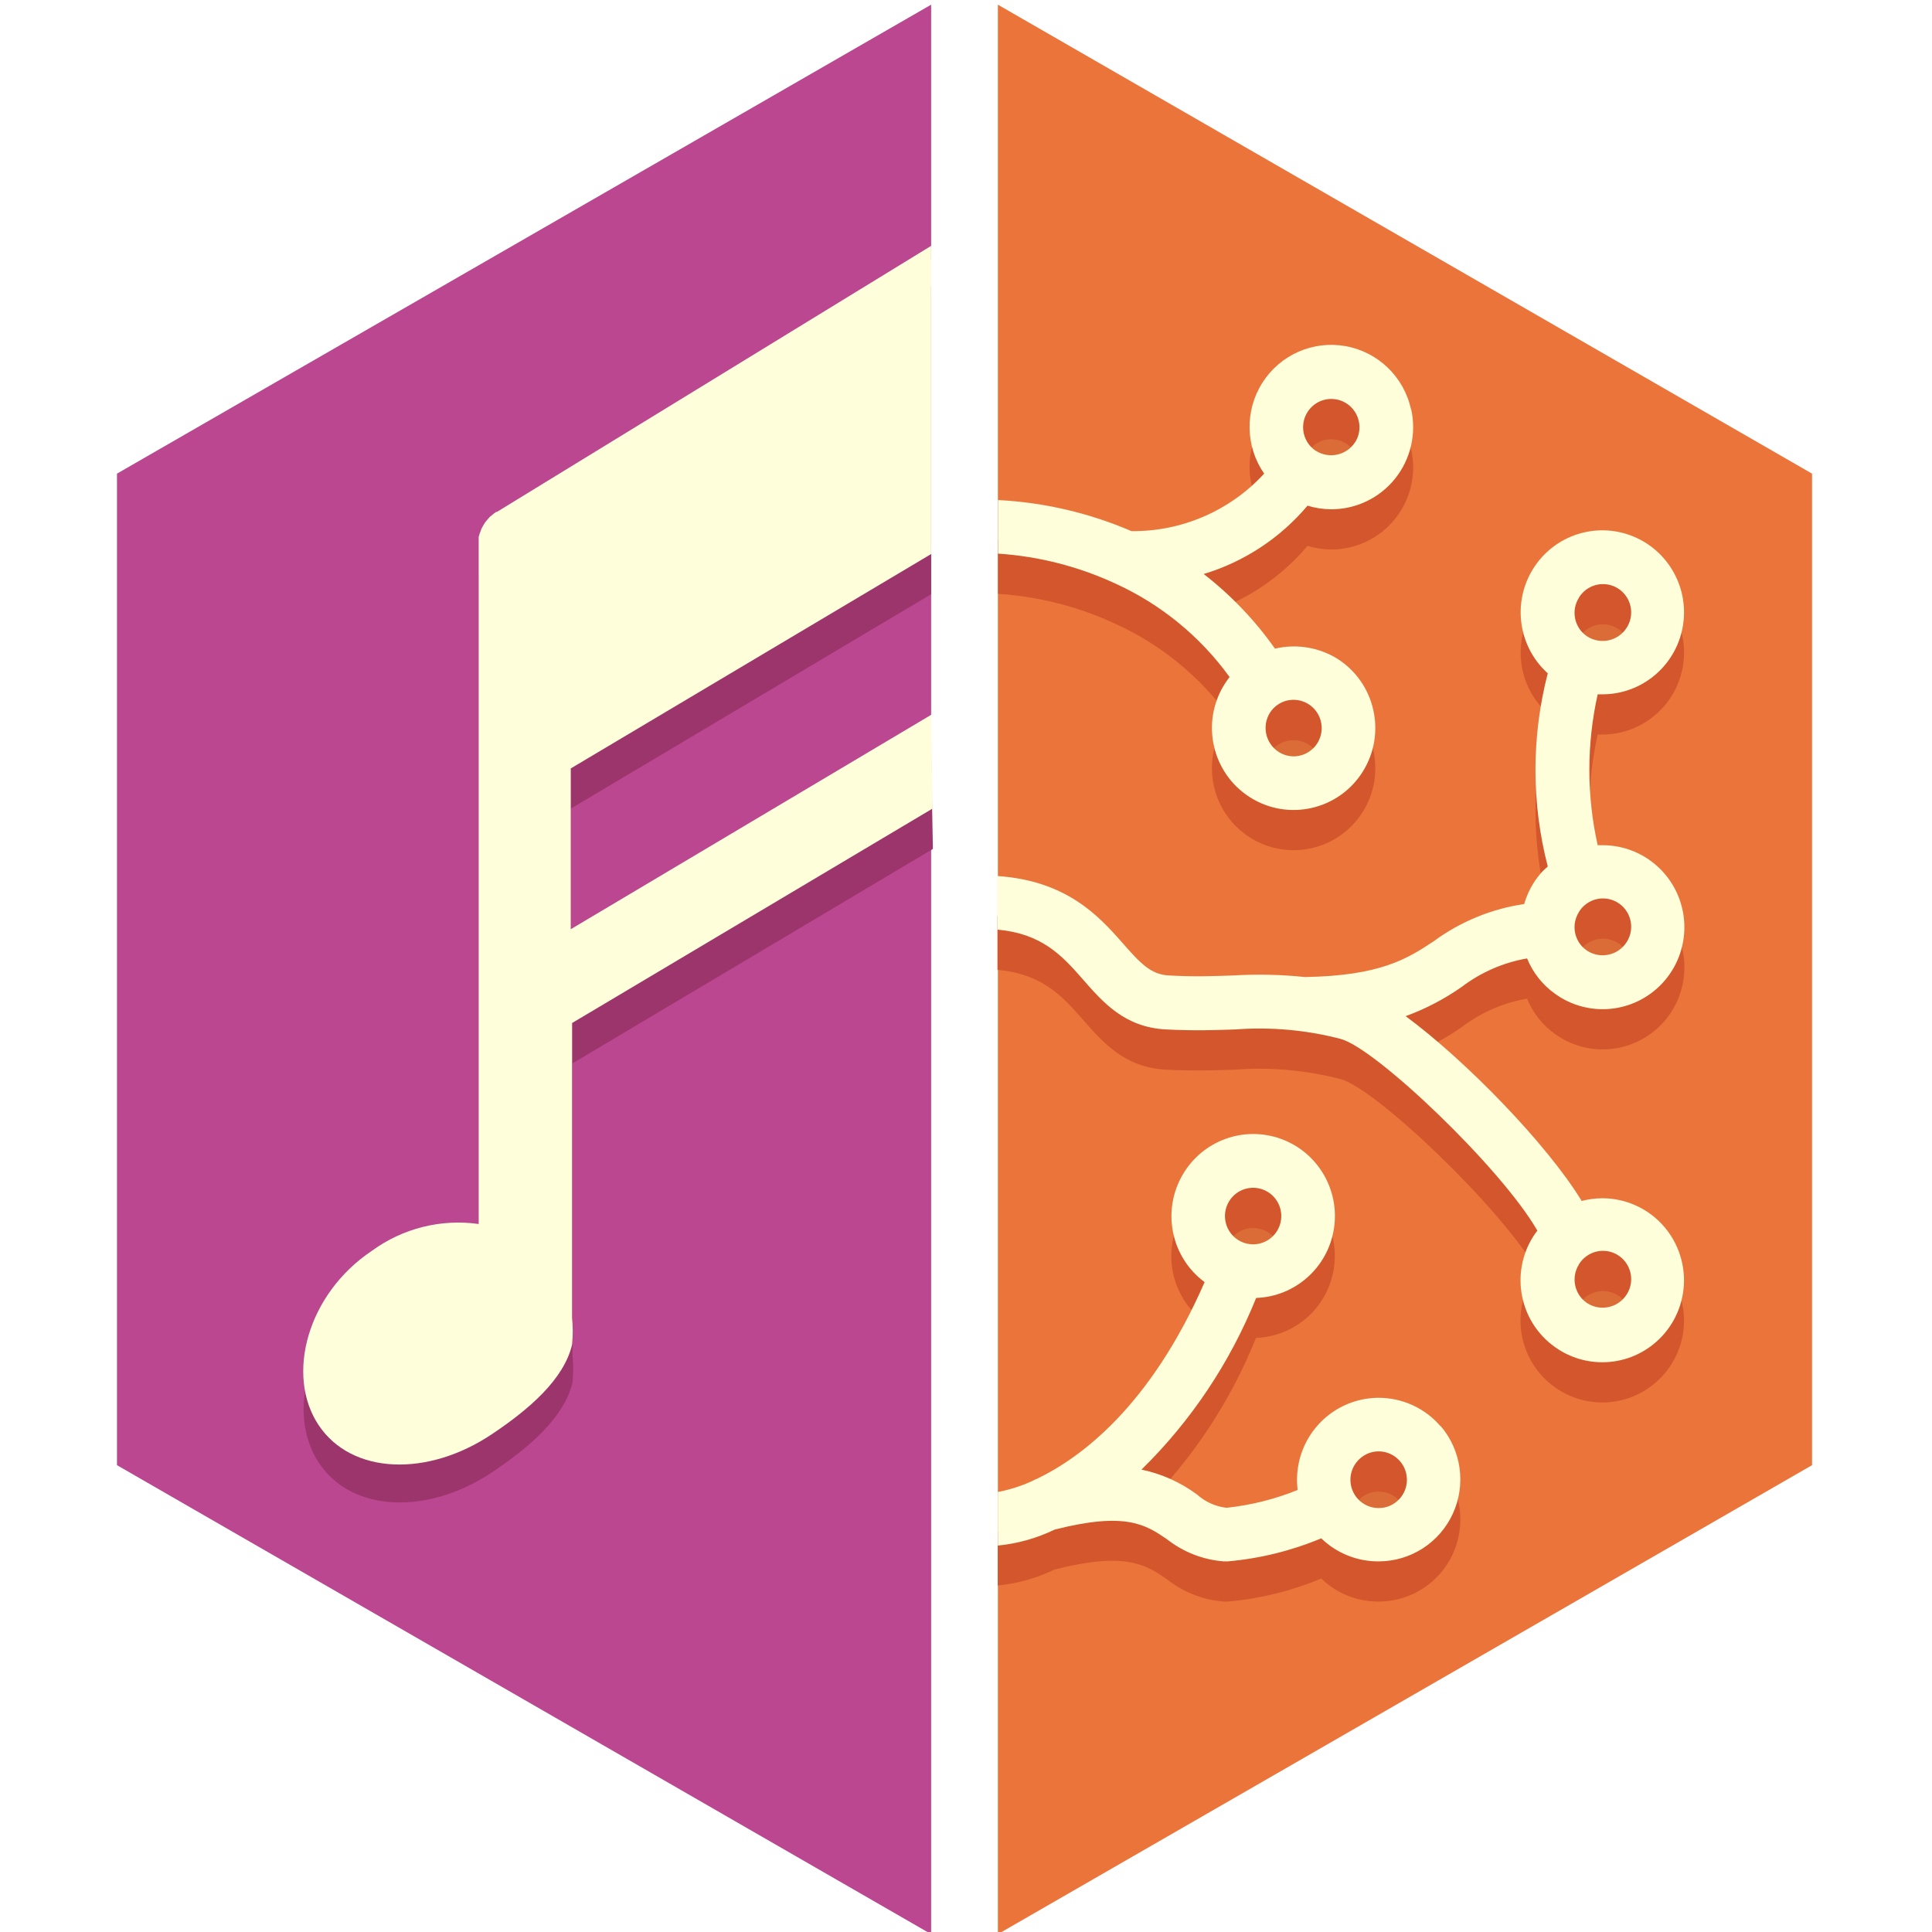
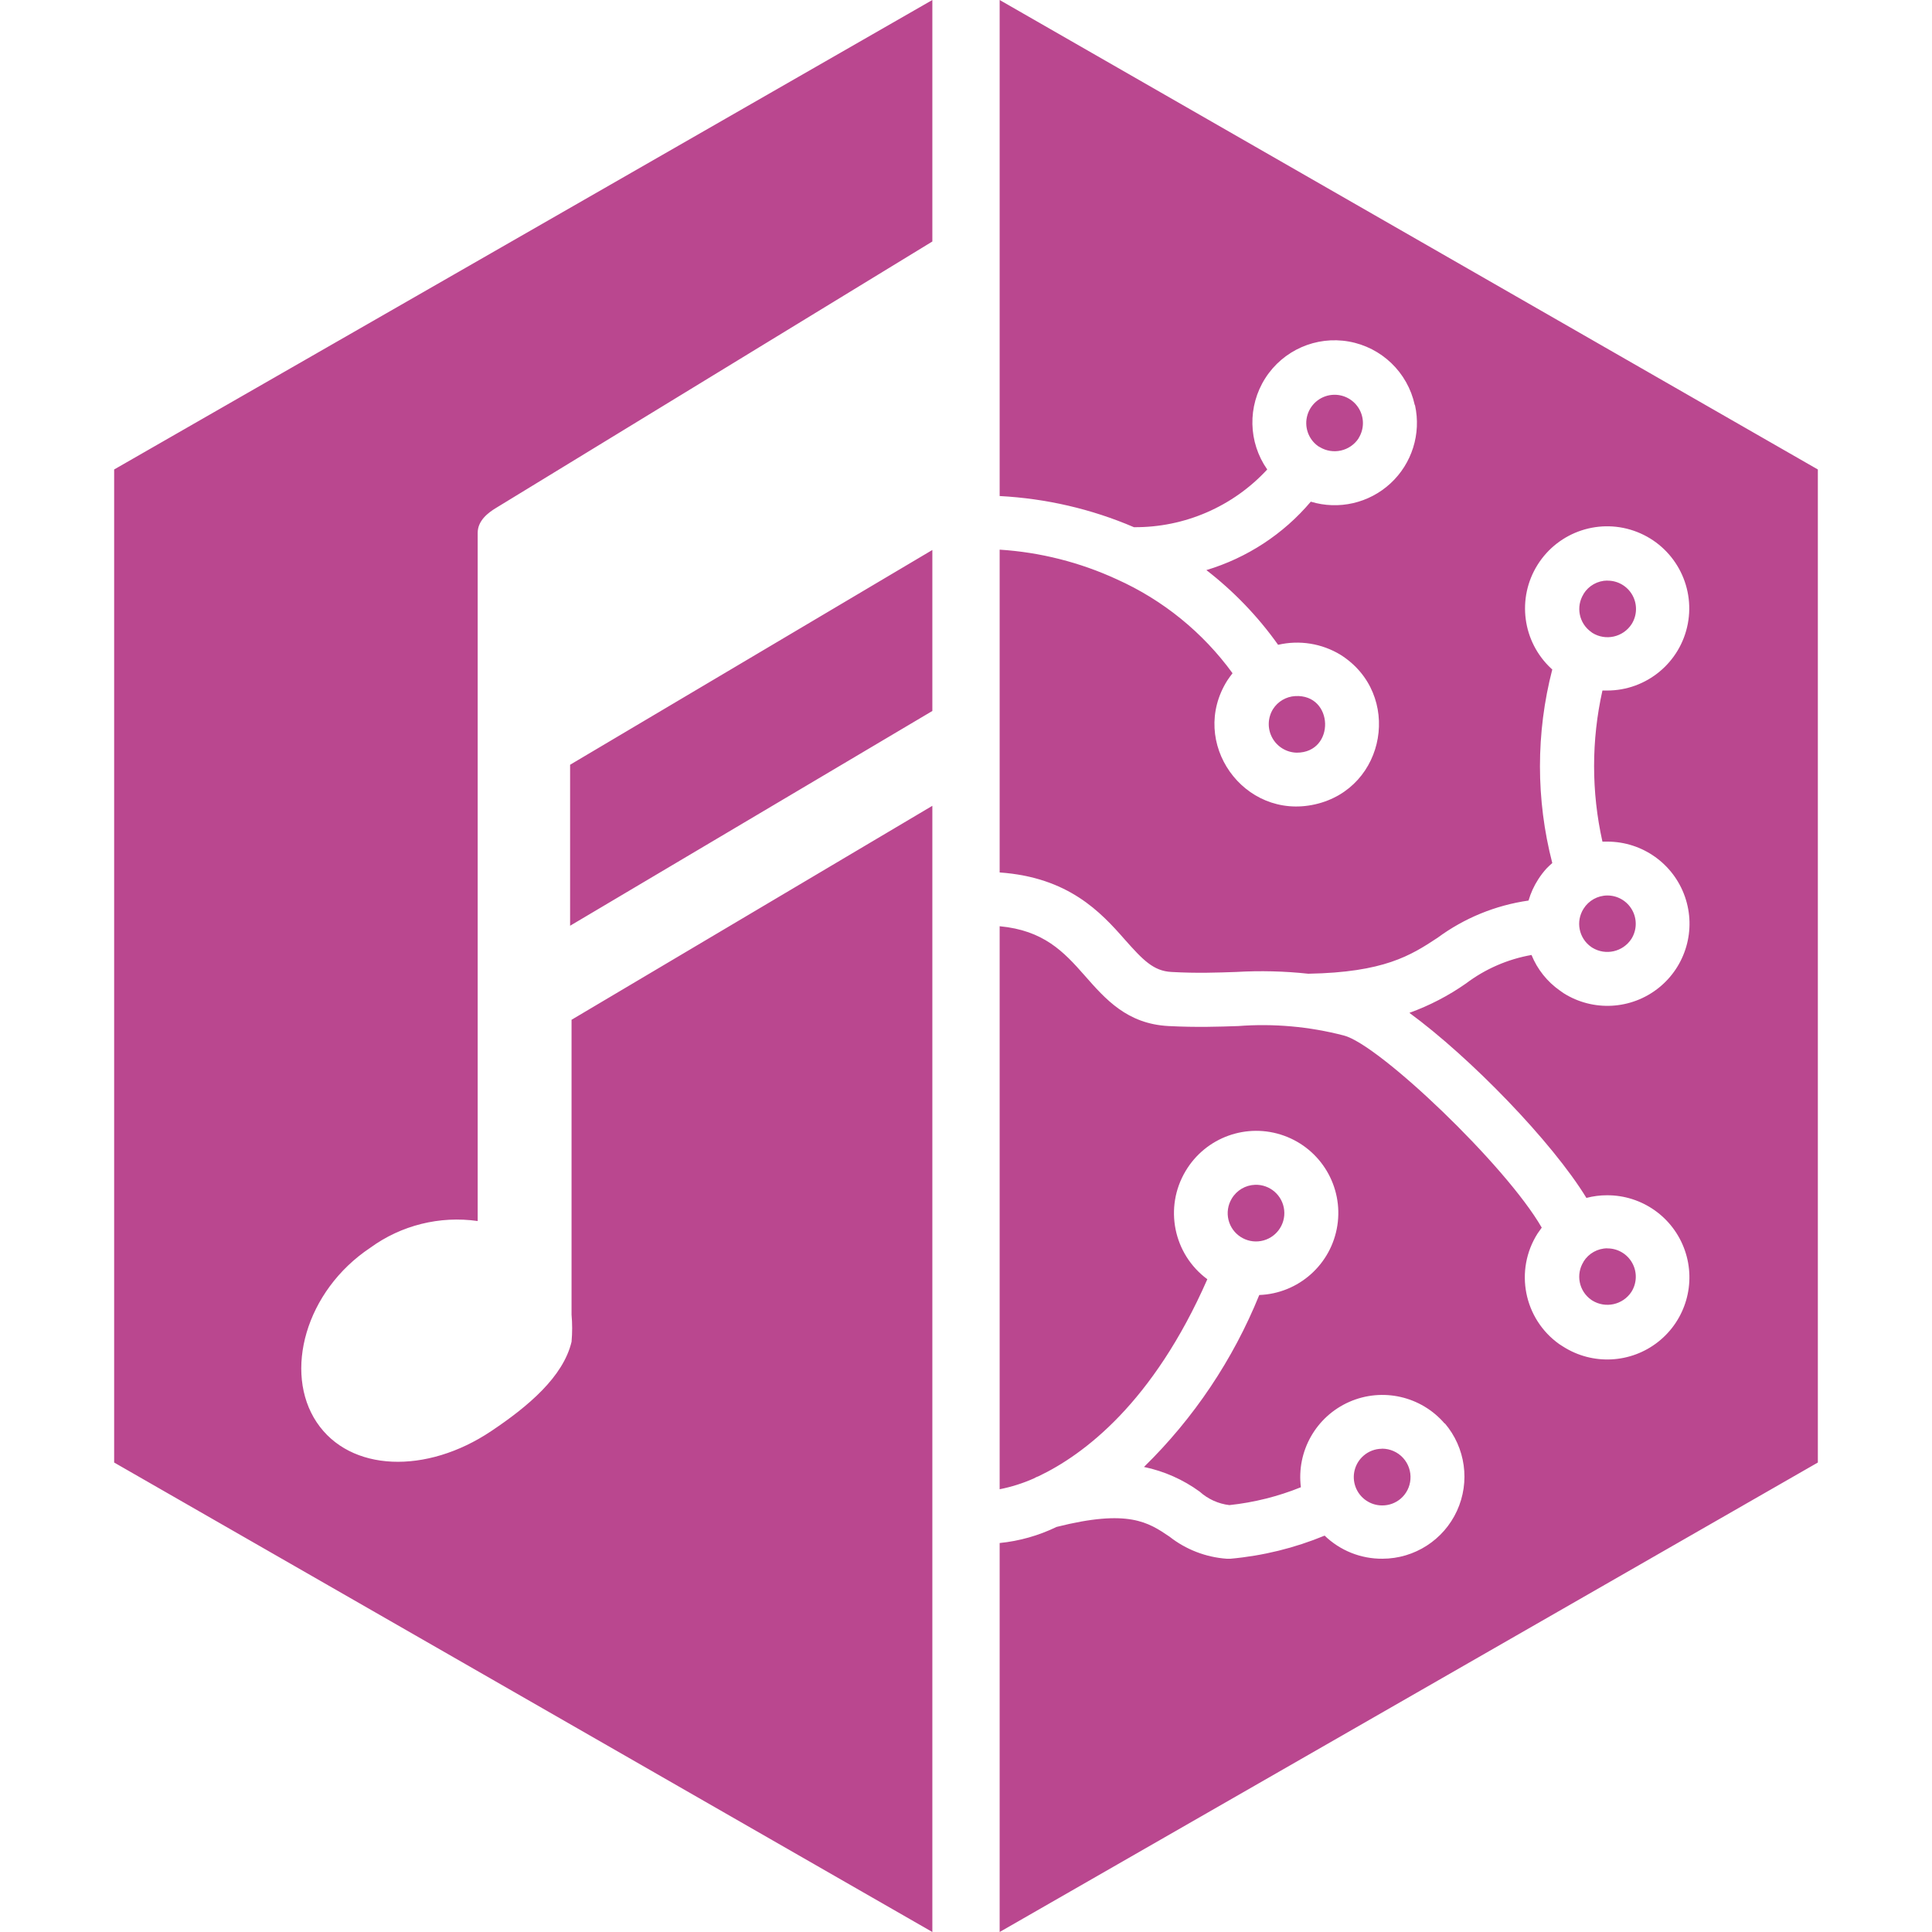
- <svg xmlns="http://www.w3.org/2000/svg" height="512" viewBox="0 0 512 512" width="512" version="1.1" id="svg22">
-   <defs id="defs22" />
-   <g transform="matrix(3.591656,0,0,3.55089,24.06878,1.238465)" id="g22">
-     <path d="m 66,0 v 144 l 61,-35 V 35 Z" fill="#eb743b" transform="matrix(0.9848046,0,0,1,1.929811,0)" id="path1" />
-     <path d="m 61,60 -1,-1 v -5 l 1,-1 V 41 H 60 V 20 l 1,-1 V 0 L 0,35 v 74 l 61,35 z" fill="#ba478f" transform="matrix(0.9848046,0,0,1,1.929811,0)" id="path2" />
-     <path d="m 65.33,55.86 -27,16 V 60.21 L 65.33,44 V 21.41 L 32.81,40.68 h -0.06 a 2.77,2.77 0 0 0 -0.26,0.2 l -0.21,0.17 a 2.9,2.9 0 0 0 -0.19,0.22 c -0.06,0.07 -0.13,0.14 -0.18,0.22 a 2.52,2.52 0 0 0 -0.15,0.25 2.8,2.8 0 0 0 -0.13,0.25 c 0,0.09 -0.07,0.18 -0.1,0.28 a 2.76,2.76 0 0 0 -0.08,0.27 2.56,2.56 0 0 0 0,0.27 3,3 0 0 0 0,0.32 v 0.08 50.61 a 11,11 0 0 0 -8,2 c -4.84,3.22 -6.48,9.28 -4,13 2.48,3.72 8.19,3.9 13,0.68 2.76,-1.84 5.38,-4.07 6,-6.68 a 10.61,10.61 0 0 0 0,-2 c 0,-0.14 0,-0.28 0,-0.42 V 78.82 l 27,-16.15 z" opacity="0.07" transform="matrix(0.9848046,0,0,1,-2.354089,-2.82)" id="path3" />
-     <path d="M 62.003,56 35.413,72 V 60 L 62.003,44 V 21 L 29.987,40.69 h -0.059 a 2.728,2.77 0 0 0 -0.256,0.2 l -0.207,0.17 a 2.836,2.88 0 0 0 -0.187,0.22 c -0.059,0.07 -0.128,0.14 -0.177,0.22 a 2.492,2.53 0 0 0 -0.148,0.25 c 0,0.08 -0.098,0.16 -0.128,0.25 -0.03,0.09 -0.069,0.18 -0.098,0.28 a 2.738,2.78 0 0 0 -0.079,0.27 2.531,2.57 0 0 0 0,0.27 2.954,3 0 0 0 0,0.32 v 0.08 50.61 a 10.833,11 0 0 0 -7.878,2 c -4.766,3.22 -6.382,9.28 -3.939,13 2.442,3.72 8.066,3.9 12.802,0.68 2.718,-1.84 5.298,-4.07 5.909,-6.68 a 10.449,10.61 0 0 0 0,-2 c 0,-0.14 0,-0.28 0,-0.42 v -21.4 l 26.59,-16 z" fill="#9d356d" stroke-width="0.992" id="path4" />
-     <path d="M 62.003,53 35.413,69 V 57 L 62.003,41 V 18 L 29.957,37.86 h -0.059 a 2.728,2.77 0 0 0 -0.256,0.2 l -0.207,0.17 a 2.856,2.9 0 0 0 -0.187,0.22 c -0.059,0.07 -0.128,0.14 -0.177,0.22 a 2.482,2.52 0 0 0 -0.148,0.25 2.757,2.8 0 0 0 -0.128,0.25 c 0,0.09 -0.069,0.18 -0.098,0.28 a 2.718,2.76 0 0 0 -0.079,0.27 2.521,2.56 0 0 0 0,0.27 2.954,3 0 0 0 0,0.32 V 40.39 91 a 10.833,11 0 0 0 -7.878,2 c -4.766,3.22 -6.382,9.28 -3.939,13 2.442,3.72 8.066,3.9 12.802,0.68 2.718,-1.84 5.298,-4.07 5.909,-6.68 a 10.449,10.61 0 0 0 0,-2 c 0,-0.14 0,-0.28 0,-0.42 V 76 L 62.101,60 Z" fill="#fffedb" stroke-width="0.992" id="path5" />
-     <g opacity="0.07" transform="matrix(0.9848046,0,0,1,-2.354089,-2.82)" id="g13">
-       <path d="m 87.66,94.56 a 2.11,2.11 0 1 1 -0.23,1.6 2.1,2.1 0 0 1 0.23,-1.6 z m 12.6,22.36 a 2.08,2.08 0 0 1 -1.37,0.51 2.11,2.11 0 0 1 -1.38,-3.72 2.08,2.08 0 0 1 1.37,-0.51 2.12,2.12 0 0 1 2.11,2.28 2.09,2.09 0 0 1 -0.73,1.44 z" id="path6" />
-       <path d="m 79.36,48.43 h 0.21 z" id="path7" />
-       <path d="M 90.73,58.08 A 2.07,2.07 0 0 1 91.4,57.42 2.11,2.11 0 1 1 92.51,61.33 2.1,2.1 0 0 1 91.39,61 2.13,2.13 0 0 1 90.73,58.08 Z m 6.38,-20.19 a 2.14,2.14 0 0 1 -2.91,0.65 l -0.1,-0.06 a 2.11,2.11 0 1 1 3.29,-2.17 2.08,2.08 0 0 1 -0.28,1.58 z" id="path8" />
-       <path d="m 113.88,49.49 a 2.113,2.113 0 1 1 3.57,2.26 2.14,2.14 0 0 1 -2.91,0.65 l -0.09,-0.06 a 2.1,2.1 0 0 1 -0.57,-2.85 z m 0,23.46 a 2.113,2.113 0 1 1 3.57,2.26 2.14,2.14 0 0 1 -2.91,0.65 L 114.45,75.8 A 2.1,2.1 0 0 1 113.88,73 Z m 0,26.3 a 2.113,2.113 0 1 1 3.57,2.26 2.14,2.14 0 0 1 -2.91,0.65 l -0.09,-0.06 a 2.11,2.11 0 0 1 -0.57,-2.84 z" id="path9" />
-       <path d="m 103.53,108.93 a 6.12,6.12 0 0 0 -10.72,4.74 19.86,19.86 0 0 1 -5.33,1.33 4,4 0 0 1 -2.22,-1 10.71,10.71 0 0 0 -4.15,-1.85 37.64,37.64 0 0 0 8.59,-12.81 6.12,6.12 0 1 0 -5.48,-9.24 6.12,6.12 0 0 0 1.62,8.06 c -4.05,9.22 -9.22,13.08 -12.57,14.68 a 2,2 0 0 0 -0.36,0.17 11.26,11.26 0 0 1 -2.56,0.81 v 4 a 12.59,12.59 0 0 0 4.25,-1.19 c 5.35,-1.36 6.84,-0.35 8.41,0.71 a 7.88,7.88 0 0 0 4.26,1.66 h 0.31 a 23.61,23.61 0 0 0 7,-1.72 6.13,6.13 0 0 0 4.31,1.72 6.12,6.12 0 0 0 4.64,-10.1 z M 87.66,92.15 a 2.11,2.11 0 1 1 -0.23,1.6 2.1,2.1 0 0 1 0.23,-1.6 z m 12.6,22.36 a 2.08,2.08 0 0 1 -1.37,0.51 2.11,2.11 0 0 1 -1.38,-3.72 2.08,2.08 0 0 1 1.37,-0.51 2.12,2.12 0 0 1 2.11,2.28 2.09,2.09 0 0 1 -0.73,1.44 z" id="path10" />
-       <path d="m 79.36,46 h 0.21 z" id="path11" />
-       <path d="m 101.3,33 a 6.12,6.12 0 1 0 -11,4.82 13.35,13.35 0 0 1 -9.94,4.29 29.15,29.15 0 0 0 -10,-2.32 v 4 a 24.8,24.8 0 0 1 8.74,2.21 21.59,21.59 0 0 1 8.61,7 6.32,6.32 0 0 0 -0.38,0.54 6.12,6.12 0 1 0 8.45,-1.91 6.22,6.22 0 0 0 -4.67,-0.75 26,26 0 0 0 -5.34,-5.57 16.35,16.35 0 0 0 7.78,-5.1 6.15,6.15 0 0 0 1.77,0.27 6.13,6.13 0 0 0 6,-7.45 z M 90.73,55.67 a 2.07,2.07 0 0 1 0.67,-0.66 2.11,2.11 0 1 1 1.11,3.91 2.1,2.1 0 0 1 -1.12,-0.33 2.13,2.13 0 0 1 -0.66,-2.92 z m 6.38,-20.19 a 2.14,2.14 0 0 1 -2.91,0.65 l -0.1,-0.06 a 2.11,2.11 0 1 1 3.29,-2.17 2.08,2.08 0 0 1 -0.28,1.59 z" id="path12" />
-       <path d="m 110,74 a 6,6 0 0 0 2.11,2.65 l 0.28,0.19 a 6.12,6.12 0 1 0 3.27,-11.29 h -0.37 a 25.73,25.73 0 0 1 0,-11.26 h 0.34 a 6.12,6.12 0 1 0 -4.15,-1.63 l 0.07,0.06 a 28.65,28.65 0 0 0 0,14.42 c -0.14,0.13 -0.29,0.25 -0.43,0.4 a 6.24,6.24 0 0 0 -0.63,0.82 6.16,6.16 0 0 0 -0.71,1.58 15.2,15.2 0 0 0 -6.78,2.78 c -2,1.32 -4,2.57 -9.64,2.67 A 32.64,32.64 0 0 0 88,75.27 c -1.43,0.05 -2.91,0.11 -4.85,0 -1.33,-0.07 -2.1,-0.88 -3.46,-2.42 -1.8,-2.05 -4.22,-4.65 -9.37,-5 v 4 c 3.29,0.3 4.8,1.89 6.36,3.67 1.56,1.78 3.17,3.62 6.26,3.78 2.12,0.11 3.76,0.05 5.21,0 A 24.22,24.22 0 0 1 96,80 c 2.61,0.64 12.1,9.67 14.77,14.32 -0.11,0.14 -0.22,0.28 -0.31,0.43 a 6.1,6.1 0 0 0 1.62,8.25 l 0.28,0.19 a 6.12,6.12 0 1 0 3.27,-11.29 6.18,6.18 0 0 0 -1.54,0.2 C 111.53,87.91 105.44,81.64 100.9,78.31 A 18.18,18.18 0 0 0 105.11,76.12 11.31,11.31 0 0 1 110,74 Z m 3.88,-26.92 a 2.113,2.113 0 1 1 3.57,2.26 2.14,2.14 0 0 1 -2.91,0.65 l -0.09,-0.06 a 2.1,2.1 0 0 1 -0.57,-2.84 z m 0,23.46 a 2.113,2.113 0 1 1 3.57,2.26 2.14,2.14 0 0 1 -2.91,0.65 l -0.09,-0.06 a 2.1,2.1 0 0 1 -0.57,-2.84 z m 0,26.3 a 2.113,2.113 0 1 1 3.57,2.26 2.14,2.14 0 0 1 -2.91,0.65 l -0.09,-0.06 a 2.11,2.11 0 0 1 -0.57,-2.84 z" id="path13" />
-     </g>
-     <g stroke-width="0.992" id="g21">
-       <path d="m 99.603,109.11 a 6.027,6.12 0 0 0 -10.557,4.74 19.558,19.86 0 0 1 -5.249,1.33 3.939,4 0 0 1 -2.186,-1 10.547,10.71 0 0 0 -4.087,-1.85 37.068,37.64 0 0 0 8.45,-12.83 6.027,6.12 0 1 0 -5.397,-9.24 6.027,6.12 0 0 0 1.595,8.06 C 78.183,107.54 73.092,111.4 69.793,113 a 1.97,2 0 0 0 -0.355,0.17 11.089,11.26 0 0 1 -2.521,0.81 v 4 a 12.399,12.59 0 0 0 4.185,-1.19 c 5.269,-1.36 6.736,-0.35 8.282,0.71 a 7.76,7.88 0 0 0 4.205,1.68 h 0.305 a 23.251,23.61 0 0 0 6.894,-1.72 6.037,6.13 0 0 0 4.245,1.72 6.027,6.12 0 0 0 4.569,-10.1 z M 83.974,92.33 a 2.078,2.11 0 1 1 -0.227,1.6 2.068,2.1 0 0 1 0.227,-1.6 z m 12.409,22.36 a 2.048,2.08 0 0 1 -1.349,0.51 2.078,2.11 0 0 1 -1.359,-3.72 2.048,2.08 0 0 1 1.349,-0.51 2.088,2.12 0 0 1 2.078,2.28 2.058,2.09 0 0 1 -0.719,1.44 z" fill="#d3562c" id="path14" />
-       <path d="m 75.8,45.61 h 0.207 z" id="path15" />
-       <path d="M 97.407,33.18 A 6.027,6.12 0 1 0 86.574,38 13.147,13.35 0 0 1 76.785,42.29 28.707,29.15 0 0 0 66.937,39.97 v 4 a 24.433,24.81 0 0 1 8.607,2.21 21.262,21.59 0 0 1 8.479,7 6.224,6.32 0 0 0 -0.374,0.54 6.027,6.12 0 1 0 8.322,-1.91 6.125,6.22 0 0 0 -4.599,-0.75 25.605,26 0 0 0 -5.259,-5.57 16.102,16.35 0 0 0 7.662,-5.1 6.057,6.15 0 0 0 1.743,0.27 6.037,6.13 0 0 0 5.909,-7.45 z M 86.997,55.86 a 2.039,2.07 0 0 1 0.66,-0.66 2.078,2.11 0 1 1 1.093,3.91 2.068,2.1 0 0 1 -1.103,-0.33 2.098,2.13 0 0 1 -0.65,-2.92 z m 6.283,-20.19 a 2.107,2.14 0 0 1 -2.866,0.65 l -0.098,-0.06 a 2.078,2.11 0 1 1 3.24,-2.17 2.048,2.08 0 0 1 -0.276,1.58 z" fill="#d3562c" id="path16" />
-       <path d="m 105.974,74.18 a 5.909,6 0 0 0 2.078,2.65 l 0.276,0.19 a 6.027,6.12 0 1 0 3.22,-11.29 h -0.364 a 25.339,25.73 0 0 1 0,-11.26 h 0.335 a 6.027,6.12 0 1 0 -4.087,-1.63 l 0.069,0.06 a 28.215,28.65 0 0 0 0,14.42 c -0.138,0.13 -0.286,0.25 -0.423,0.4 a 6.145,6.24 0 0 0 -0.62,0.82 6.066,6.16 0 0 0 -0.699,1.58 14.969,15.2 0 0 0 -6.677,2.78 c -1.97,1.32 -3.939,2.57 -9.494,2.67 a 32.144,32.64 0 0 0 -5.279,-0.12 c -1.408,0.05 -2.866,0.11 -4.776,0 -1.31,-0.07 -2.068,-0.88 -3.407,-2.42 -1.773,-2.05 -4.156,-4.65 -9.228,-5 v 4 c 3.24,0.3 4.727,1.89 6.263,3.67 1.536,1.78 3.122,3.62 6.165,3.78 2.088,0.11 3.703,0.05 5.131,0 a 23.852,24.22 0 0 1 7.731,0.7 c 2.57,0.64 11.916,9.67 14.546,14.32 -0.108,0.14 -0.217,0.28 -0.305,0.43 a 6.007,6.1 0 0 0 1.595,8.25 l 0.276,0.19 a 6.027,6.12 0 1 0 3.22,-11.29 6.086,6.18 0 0 0 -1.517,0.2 c -2.521,-4.19 -8.519,-10.46 -12.99,-13.79 a 17.904,18.18 0 0 0 4.146,-2.19 11.138,11.31 0 0 1 4.816,-2.12 z m 3.821,-26.92 a 2.081,2.113 0 1 1 3.516,2.26 2.107,2.14 0 0 1 -2.866,0.65 l -0.089,-0.06 a 2.068,2.1 0 0 1 -0.561,-2.84 z m 0,23.46 a 2.081,2.113 0 1 1 3.516,2.26 2.107,2.14 0 0 1 -2.866,0.65 l -0.089,-0.06 a 2.068,2.1 0 0 1 -0.561,-2.84 z m 0,26.3 a 2.081,2.113 0 1 1 3.516,2.26 2.107,2.14 0 0 1 -2.866,0.65 l -0.089,-0.06 a 2.078,2.11 0 0 1 -0.561,-2.84 z" fill="#d3562c" id="path17" />
-       <path d="m 99.603,106.11 a 6.027,6.12 0 0 0 -10.557,4.74 19.558,19.86 0 0 1 -5.249,1.33 3.939,4 0 0 1 -2.186,-1 10.547,10.71 0 0 0 -4.087,-1.85 37.068,37.64 0 0 0 8.459,-12.81 6.027,6.12 0 1 0 -5.397,-9.24 6.027,6.12 0 0 0 1.595,8.06 c -3.988,9.22 -9.08,13.08 -12.379,14.68 a 1.97,2 0 0 0 -0.355,0.17 11.089,11.26 0 0 1 -2.521,0.81 v 4 a 12.399,12.59 0 0 0 4.185,-1.19 c 5.269,-1.36 6.736,-0.35 8.282,0.71 a 7.76,7.88 0 0 0 4.195,1.66 h 0.305 a 23.251,23.61 0 0 0 6.894,-1.72 6.037,6.13 0 0 0 4.245,1.72 6.027,6.12 0 0 0 4.569,-10.1 z M 83.974,89.33 a 2.078,2.11 0 1 1 -0.227,1.6 2.068,2.1 0 0 1 0.227,-1.6 z m 12.409,22.36 a 2.048,2.08 0 0 1 -1.349,0.51 2.078,2.11 0 0 1 -1.359,-3.72 2.048,2.08 0 0 1 1.349,-0.51 2.088,2.12 0 0 1 2.078,2.28 2.058,2.09 0 0 1 -0.719,1.44 z" fill="#fffedb" id="path18" />
-       <path d="m 75.8,43.18 h 0.207 z" fill="#fffedb" id="path19" />
-       <path d="M 97.407,30.18 A 6.027,6.12 0 1 0 86.574,35 13.147,13.35 0 0 1 76.785,39.29 28.707,29.15 0 0 0 66.937,36.97 v 4 a 24.423,24.8 0 0 1 8.607,2.21 21.262,21.59 0 0 1 8.479,7 6.224,6.32 0 0 0 -0.374,0.54 6.027,6.12 0 1 0 8.322,-1.91 6.125,6.22 0 0 0 -4.599,-0.75 25.605,26 0 0 0 -5.259,-5.57 16.102,16.35 0 0 0 7.662,-5.1 6.057,6.15 0 0 0 1.743,0.27 6.037,6.13 0 0 0 5.909,-7.45 z M 86.997,52.85 a 2.039,2.07 0 0 1 0.66,-0.66 2.078,2.11 0 1 1 1.093,3.91 2.068,2.1 0 0 1 -1.103,-0.33 2.098,2.13 0 0 1 -0.65,-2.92 z m 6.283,-20.19 a 2.107,2.14 0 0 1 -2.866,0.65 l -0.098,-0.06 a 2.078,2.11 0 1 1 3.24,-2.17 2.048,2.08 0 0 1 -0.276,1.59 z" fill="#fffedb" id="path20" />
-       <path d="m 105.974,71.18 a 5.909,6 0 0 0 2.078,2.65 l 0.276,0.19 a 6.027,6.12 0 1 0 3.22,-11.29 h -0.364 a 25.339,25.73 0 0 1 0,-11.26 h 0.335 a 6.027,6.12 0 1 0 -4.087,-1.63 l 0.069,0.06 a 28.215,28.65 0 0 0 0,14.42 c -0.138,0.13 -0.286,0.25 -0.423,0.4 a 6.145,6.24 0 0 0 -0.62,0.82 6.066,6.16 0 0 0 -0.699,1.58 14.969,15.2 0 0 0 -6.677,2.78 c -1.97,1.32 -3.939,2.57 -9.494,2.67 a 32.144,32.64 0 0 0 -5.279,-0.12 c -1.408,0.05 -2.866,0.11 -4.776,0 -1.31,-0.07 -2.068,-0.88 -3.407,-2.42 -1.773,-2.05 -4.156,-4.65 -9.228,-5 v 4 c 3.24,0.3 4.727,1.89 6.263,3.67 1.536,1.78 3.122,3.62 6.165,3.78 2.088,0.11 3.703,0.05 5.131,0 a 23.852,24.22 0 0 1 7.731,0.7 c 2.57,0.64 11.916,9.67 14.546,14.32 -0.108,0.14 -0.217,0.28 -0.305,0.43 a 6.007,6.1 0 0 0 1.595,8.25 l 0.276,0.19 a 6.027,6.12 0 1 0 3.22,-11.29 6.086,6.18 0 0 0 -1.517,0.2 c -2.521,-4.19 -8.519,-10.46 -12.99,-13.79 a 17.904,18.18 0 0 0 4.146,-2.19 11.138,11.31 0 0 1 4.816,-2.12 z m 3.821,-26.92 a 2.081,2.113 0 1 1 3.516,2.26 2.107,2.14 0 0 1 -2.866,0.65 l -0.089,-0.06 a 2.068,2.1 0 0 1 -0.561,-2.84 z m 0,23.46 a 2.081,2.113 0 1 1 3.516,2.26 2.107,2.14 0 0 1 -2.866,0.65 l -0.089,-0.06 a 2.068,2.1 0 0 1 -0.561,-2.84 z m 0,26.3 a 2.081,2.113 0 1 1 3.516,2.26 2.107,2.14 0 0 1 -2.866,0.65 l -0.089,-0.06 a 2.078,2.11 0 0 1 -0.561,-2.84 z" fill="#fffedb" id="path21" />
-     </g>
-   </g>
+ <svg xmlns="http://www.w3.org/2000/svg" fill="#ba478f" viewBox="0 0 24 24">
+   <path d="M11.582 0 1.418 5.832v12.336L11.582 24V10.01L7.1 12.668v3.664q.015.168 0 .336c-.103.435-.54.804-1 1.111-.802.537-1.752.509-2.166-.111s-.141-1.631.666-2.168c.384-.28.863-.399 1.334-.332V6.619c0-.154.134-.252.226-.308L11.582 3zm.836 0v6.162c.574.03 1.14.16 1.668.387a2.23 2.23 0 0 0 1.656-.717 1.02 1.02 0 1 1 1.832-.803l.004.006a1.022 1.022 0 0 1-1.295 1.197c-.34.403-.792.698-1.297.85.34.263.641.576.891.928a1.04 1.04 0 0 1 .777.125c.768.486.568 1.657-.318 1.857s-1.574-.77-1.09-1.539q.03-.045.065-.09a3.6 3.6 0 0 0-1.436-1.166 4.1 4.1 0 0 0-1.457-.369v4.01c.855.06 1.256.493 1.555.834.227.256.356.39.578.402.323.018.568.008.806 0a5.4 5.4 0 0 1 .895.022c.94-.017 1.272-.226 1.605-.446a2.5 2.5 0 0 1 1.131-.463 1 1 0 0 1 .12-.263 1 1 0 0 1 .105-.137c.023-.025.047-.044.07-.066a4.8 4.8 0 0 1 0-2.405l-.012-.01a1.02 1.02 0 1 1 .692.272h-.057a4.3 4.3 0 0 0 0 1.877h.063a1.02 1.02 0 1 1-.545 1.883l-.047-.033a1 1 0 0 1-.352-.442 1.9 1.9 0 0 0-.814.354 3 3 0 0 1-.703.365c.757.555 1.772 1.6 2.199 2.299a1 1 0 0 1 .256-.033 1.02 1.02 0 1 1-.545 1.88l-.047-.03a1.017 1.017 0 0 1-.27-1.376l.051-.072c-.445-.775-2.026-2.28-2.46-2.387a4 4 0 0 0-1.31-.117c-.24.008-.513.018-.866 0-.515-.027-.783-.333-1.043-.629s-.51-.56-1.055-.611V18.5a2 2 0 0 0 .426-.135.3.3 0 0 1 .058-.027c.56-.267 1.421-.91 2.096-2.447a1.02 1.02 0 0 1-.27-1.344 1.02 1.02 0 1 1 .915 1.54 6.3 6.3 0 0 1-1.432 2.136 1.8 1.8 0 0 1 .691.306.67.67 0 0 0 .37.168 3.3 3.3 0 0 0 .888-.222 1.02 1.02 0 0 1 1.787-.79v-.005a1.02 1.02 0 0 1-.773 1.683 1.02 1.02 0 0 1-.719-.287 4 4 0 0 1-1.168.287h-.05a1.3 1.3 0 0 1-.71-.275c-.262-.177-.51-.345-1.402-.12a2.1 2.1 0 0 1-.707.2V24l10.164-5.832V5.832zm4.154 4.904a.352.352 0 0 0-.197.639l.018.01c.163.1.378.053.484-.108v-.002a.352.352 0 0 0-.303-.539zm-4.99 1.928L7.082 9.5v2l4.5-2.668zm8.385.38a.35.35 0 0 0-.295.165v.002a.35.35 0 0 0 .096.473l.013.01a.357.357 0 0 0 .487-.108.352.352 0 0 0-.301-.541zM16.09 8.647a.35.35 0 0 0-.277.163.355.355 0 0 0 .296.54c.482 0 .463-.73-.02-.703zm3.877 2.477a.35.35 0 0 0-.295.164.35.35 0 0 0 .094.475l.015.01a.357.357 0 0 0 .485-.11.352.352 0 0 0-.3-.539zm-4.375 3.594a.35.35 0 0 0-.291.172.35.35 0 0 0-.04.265.352.352 0 1 0 .33-.437zm4.375.789a.35.35 0 0 0-.295.164v.002a.35.35 0 0 0 .094.473l.015.01a.357.357 0 0 0 .485-.108.352.352 0 0 0-.3-.54zm-2.803 2.488v.002a.35.35 0 0 0-.223.084.352.352 0 0 0 .23.62.35.35 0 0 0 .23-.085.35.35 0 0 0 .12-.24.353.353 0 0 0-.35-.38h-.007Z" />
</svg>
